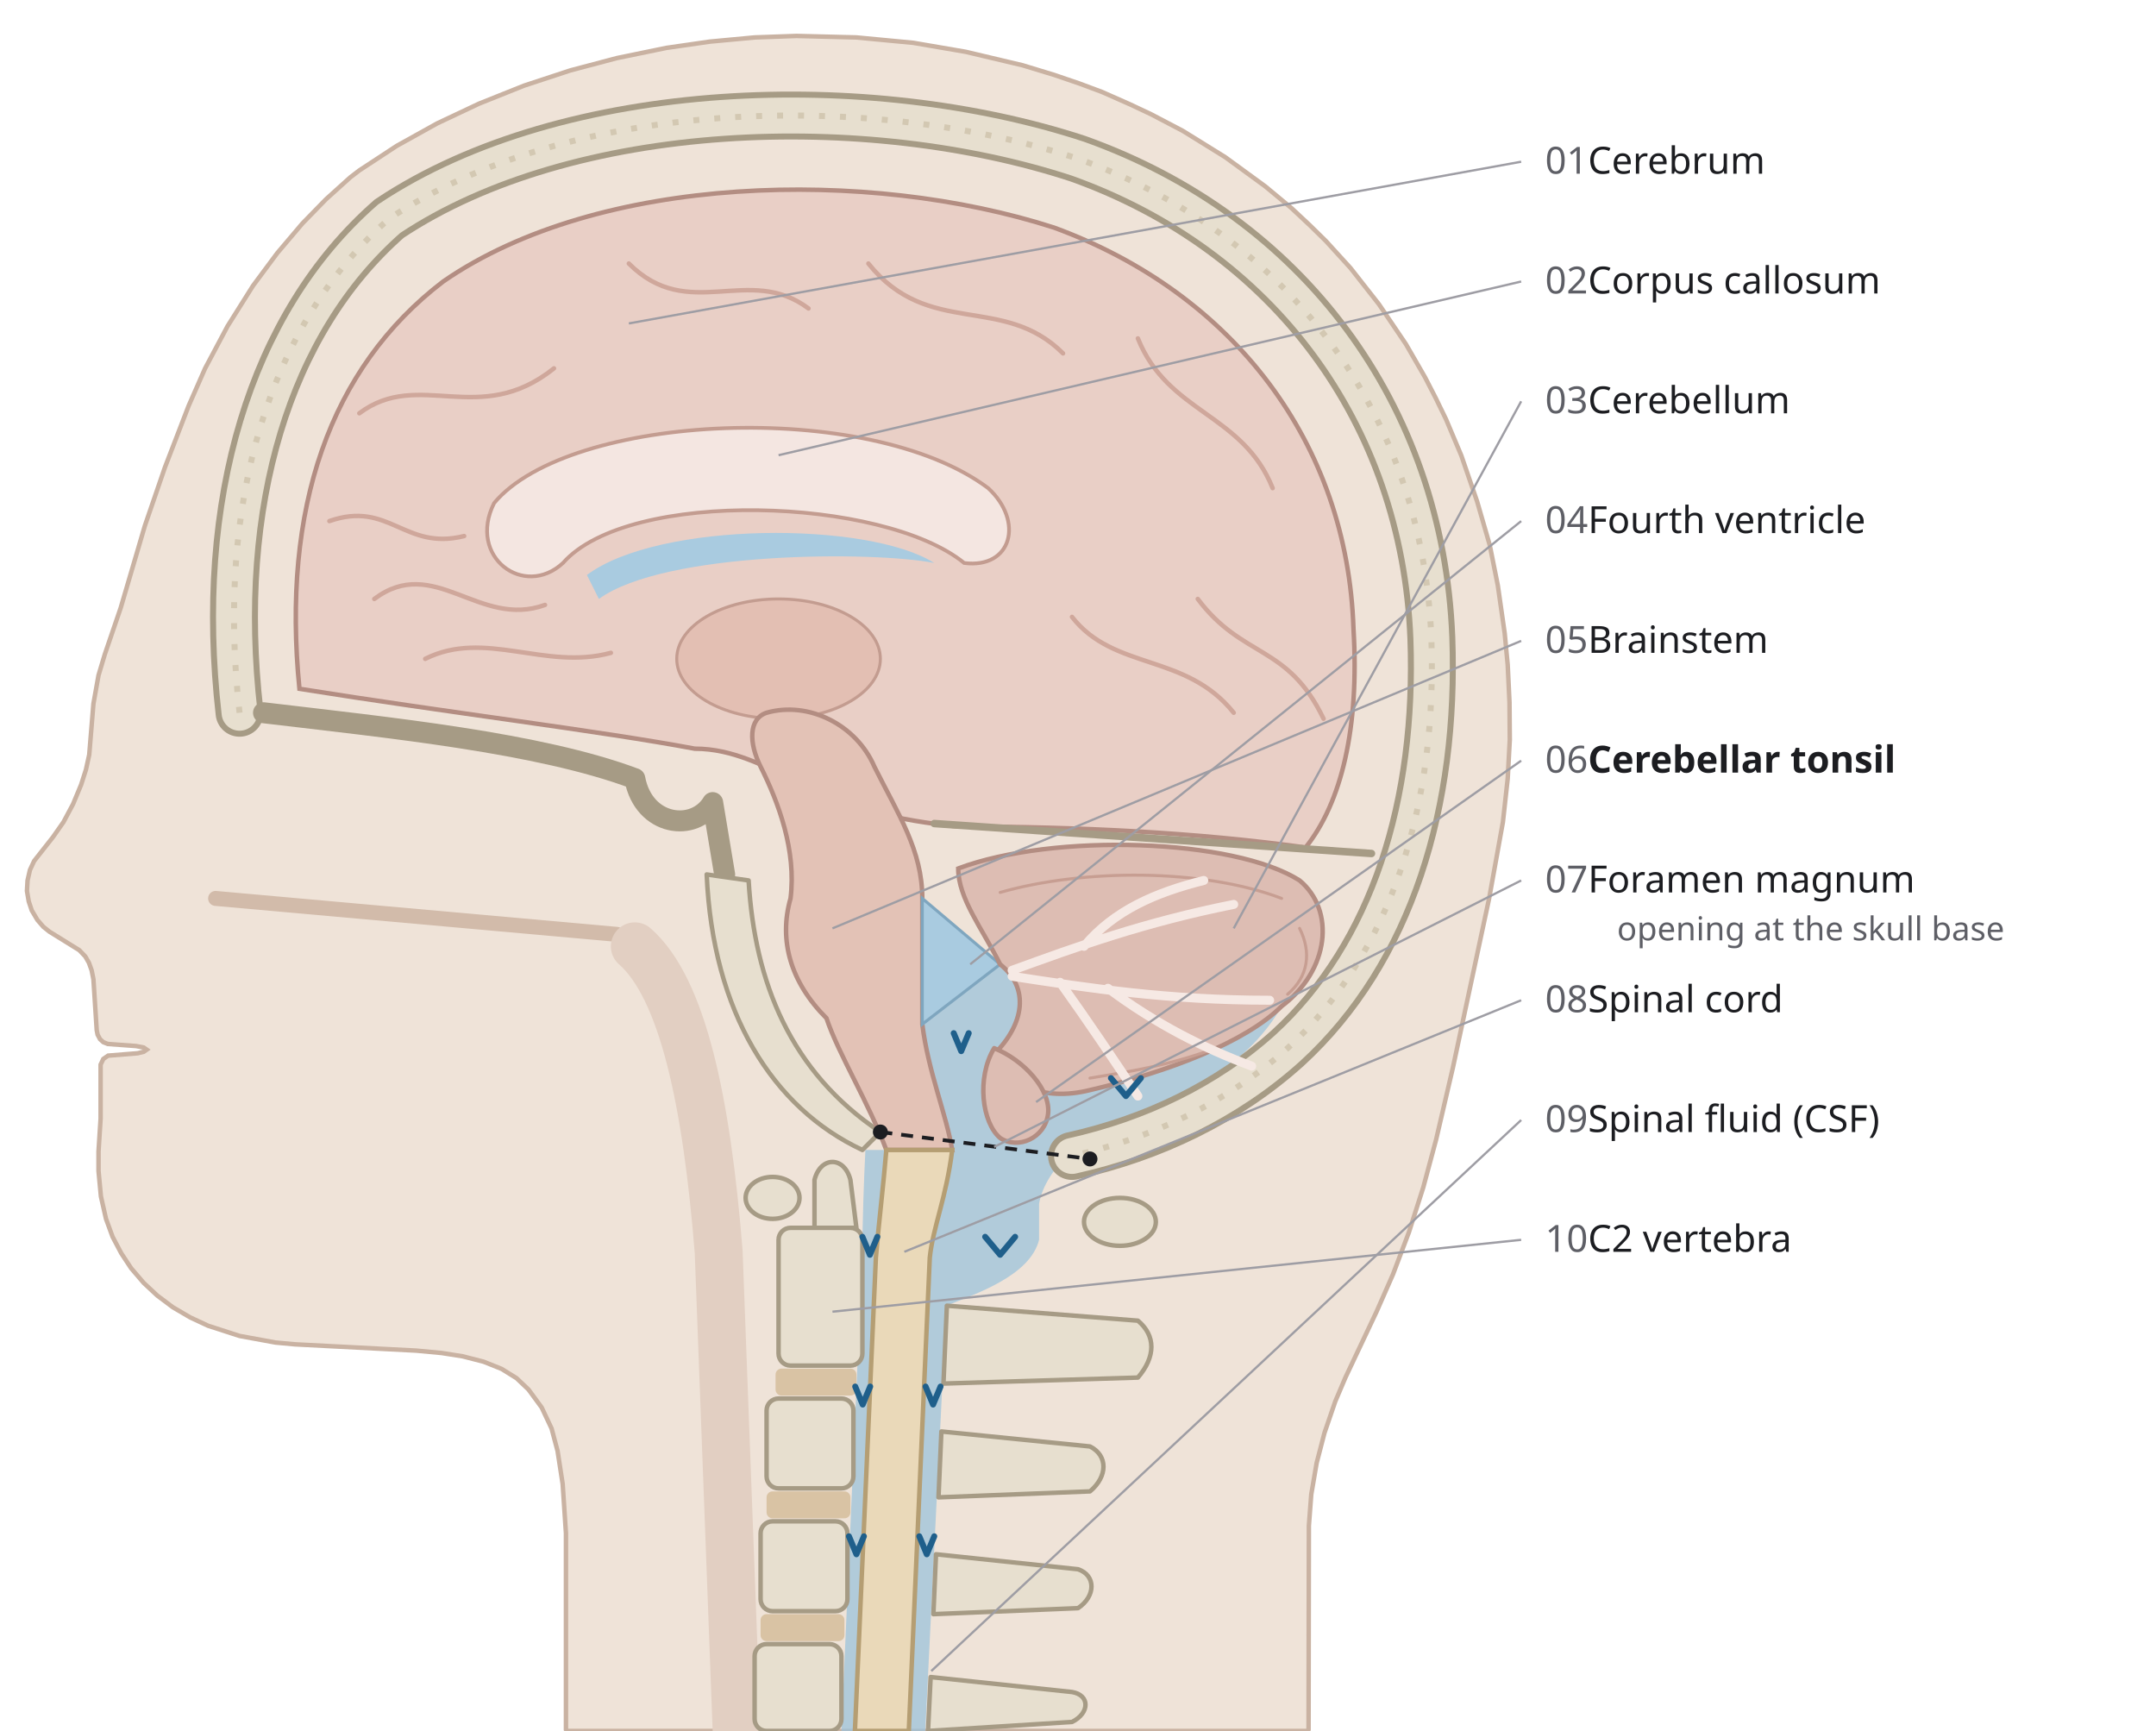
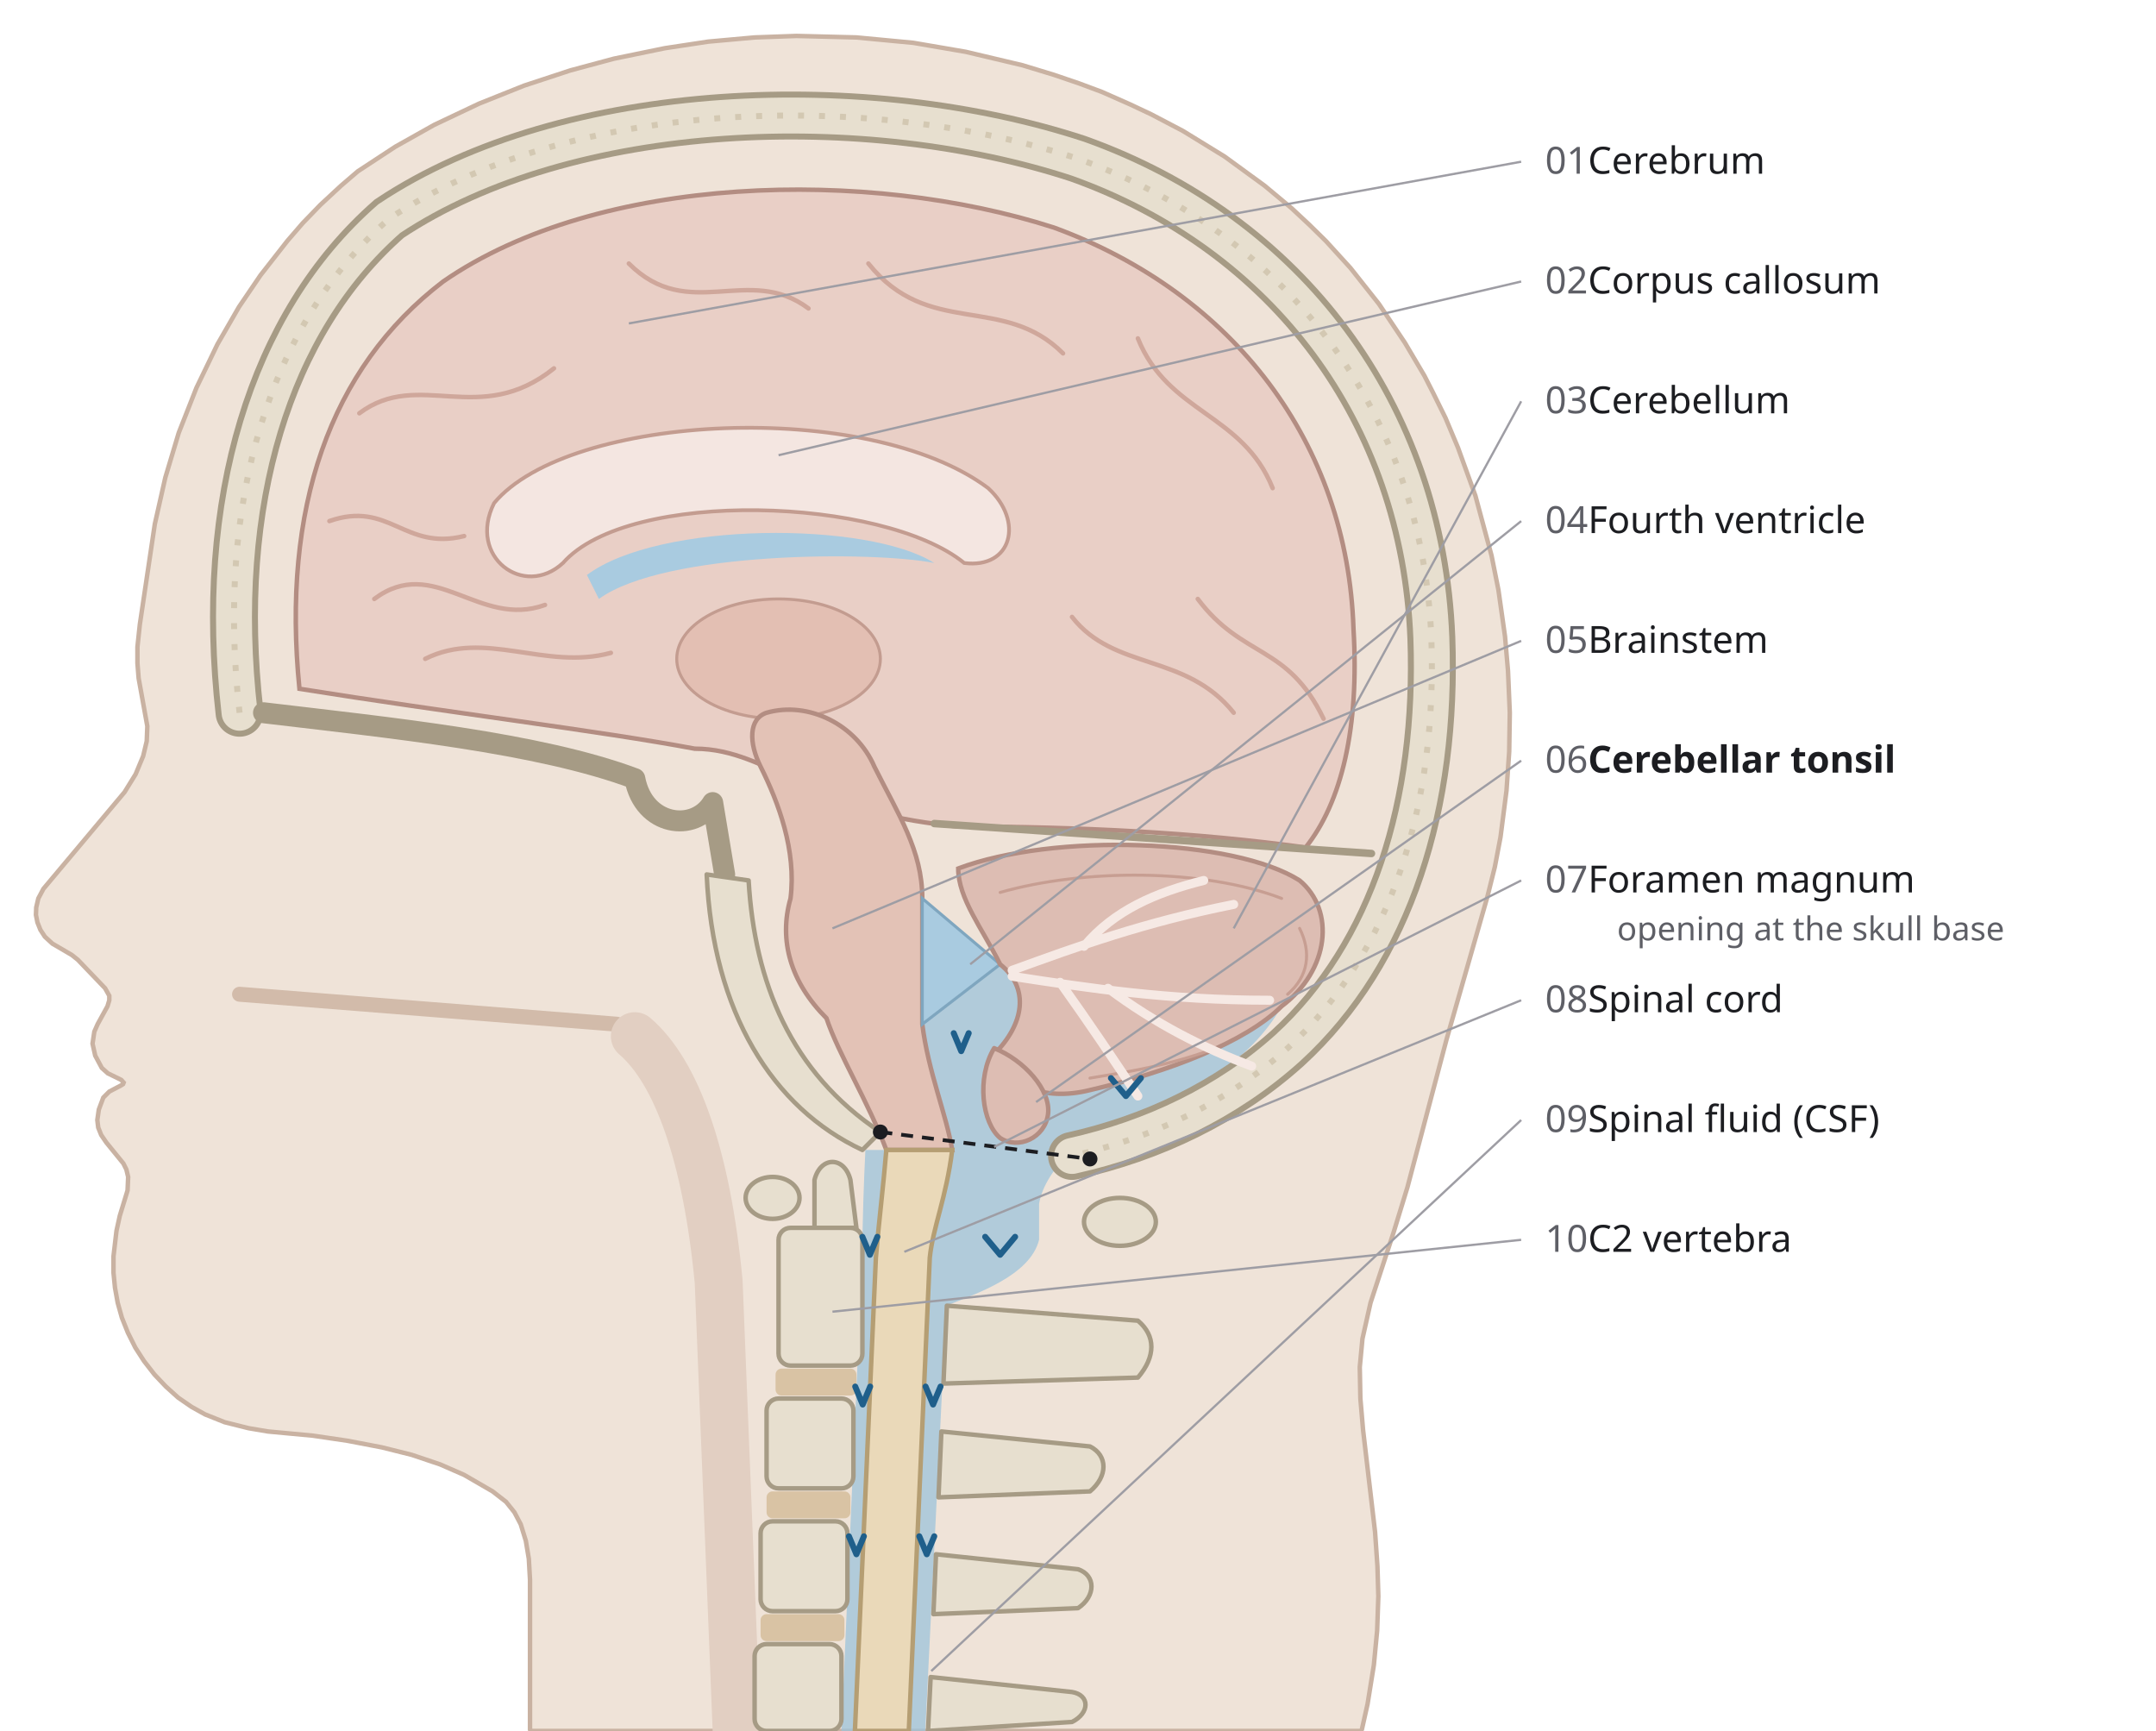
<svg xmlns="http://www.w3.org/2000/svg" width="1440" height="1156" font-family="IBM Plex Sans, system-ui, sans-serif" viewBox="40 62 720 578" role="img" aria-label="Midline section of the head and neck, typical anatomy: the cerebellar tonsils sit above the opening at the base of the skull">
-   <path class="fig-skin" d="M306 74 L292 74.5 L277 75.9 L262.5 78 L246 81.4 L230.5 85.5 L215 90.6 L200 96.6 L186 103.2 L172.5 110.7 L160 118.9 L157 121.2 L148.9 128.5 L141 136.6 L132.6 146.5 L124.5 157.4 L116 170.9 L108.5 185 L103 197.5 L95.1 218 L88.4 237.5 L80.3 265 L75 280.5 L72.9 287.5 L71.2 297 L69.8 314 L68.7 319 L67.1 324 L64.4 330.5 L61.2 336.5 L57.7 341.5 L51.4 349.5 L50 352.5 L49.2 356 L49 359.5 L49.6 363 L50.6 366 L52.5 369.2 L54.5 371.5 L56.5 373.1 L66.5 379.3 L68.5 381.4 L69.7 383.5 L70.6 386 L71.2 389 L72.3 406 L72.6 407.5 L73.4 409 L74.5 410 L76 410.6 L85.5 411.3 L88 411.8 L89 412.5 L88 413.2 L86 413.7 L76.1 414.5 L74.5 415.6 L73.6 417.5 L73.6 435.5 L72.9 446.5 L72.9 453 L73.7 461.5 L75.4 469 L77.6 475 L80.5 480.5 L83.8 485.5 L88 490.4 L92.5 494.6 L97.7 498.5 L103.5 501.9 L109.5 504.7 L120 508.1 L132 510.3 L138.5 510.9 L179 513 L187.5 513.8 L194.5 514.9 L201.5 516.7 L207.5 519.1 L212.5 522.2 L216.5 526 L220.9 532 L224.2 539 L226.2 546.5 L227.9 557.5 L229 574 L229 639.5 L229.5 640 L476.5 640 L477 639.5 L477.1 571.5 L477.9 561 L479.7 550.5 L482.3 540.5 L485.9 530 L489.3 522 L499.7 500 L505.2 487.5 L510.5 473.5 L515.3 458.5 L519.6 442.5 L525.2 418.5 L537.3 362 L541.9 336.5 L543.5 322 L544.2 309 L544.1 296.5 L543.5 284 L542.5 273.5 L540.2 257.5 L537.5 244 L533.3 229.5 L528 214.1 L522.9 202 L519.5 195 L515.9 188 L509.5 176.9 L500.5 163.6 L491 151.5 L482.8 142.5 L477.5 137.3 L471.3 131.5 L462.5 124.2 L449.2 114.5 L435 105.7 L424.5 100.2 L417.5 96.9 L408 92.7 L400.5 89.9 L392 87 L381.5 83.8 L362.5 79.3 L345 76.3 L326 74.5 L306 74 Z" fill="#EFE3D8" stroke="#C9B2A2" stroke-width="1.5" />
-   <path d="M112 362 L246 374" fill="none" stroke="#D2BBAA" stroke-width="5" stroke-linecap="round" />
-   <path d="M252 378 C268 392 276 430 280 480 L286 640" fill="none" stroke="#E2CFC2" stroke-width="16" stroke-linecap="round" />
+   <path class="fig-skin" d="M306 74 L292 74.5 L276.5 75.9 L262 78.1 L245 81.6 L230.5 85.5 L215 90.6 L200 96.6 L185 103.7 L172 111 L159.5 119.2 L153.9 124 L147 130.4 L141.1 136.5 L136 142.4 L127 153.9 L119.8 164.5 L112.6 177 L105.6 191.5 L99.7 206.5 L95.2 221.5 L91.7 237 L86.7 270.5 L85.9 278 L85.9 283.5 L86.3 288.5 L89.2 304.5 L89 309.5 L87.8 314.5 L85.3 320.5 L81.6 326.5 L54.5 358.8 L52.8 362 L52.1 365 L52 367.5 L52.5 370 L53.5 372.5 L55 374.8 L57.5 377.1 L64 380.9 L66 382.5 L75.1 392 L76.5 394.5 L76.5 396 L75.9 398 L72.6 404 L71.5 406.5 L70.9 410.5 L71.8 414.5 L74 418.6 L76 420.4 L80.5 422.6 L81.3 423.5 L81.1 424 L80.5 424.4 L76.5 426.5 L74.5 428.5 L73 432.5 L72.5 436 L72.8 438.5 L73.8 441 L75.5 443.5 L81.2 450.5 L82.2 452.5 L82.8 455 L82.6 459.5 L80 468 L78.9 473 L77.9 481.5 L77.9 487 L78.4 492 L79.3 497 L80.7 502 L82.7 507 L85.2 512 L88.1 516.5 L91.6 521 L95.4 525 L99.5 528.7 L104 531.8 L108.5 534.3 L115 536.9 L123 538.9 L129.5 540 L144.5 541.4 L156 543.1 L167.5 545.3 L177.5 547.8 L187 551 L195 554.5 L204.5 560 L209 563.5 L211.8 567 L213.9 571 L215.6 576.5 L216.6 582.5 L217 589.5 L217 639.5 L217.5 640 L494.5 640 L494.8 639.5 L496.7 631 L498.8 618 L499.9 606.5 L500.3 595 L500 585 L499.2 573.5 L495.2 539.5 L494.3 529 L494.1 518.5 L495 509 L497.7 497 L505.4 473.5 L510 458.5 L523.1 409 L536.7 361.5 L539.2 351.5 L541.1 341.5 L543.1 326 L544 313 L544.2 300 L543.6 286 L542.6 274.5 L540.4 259 L538.1 247.5 L532.7 227.5 L526.9 211.5 L522.7 201.5 L518.5 193 L515.7 187.5 L509.2 176.5 L500.5 163.5 L491 151.5 L482.8 142.5 L477.2 137 L471.3 131.5 L462.3 124 L449 114.3 L435 105.7 L424.5 100.2 L417.5 96.9 L408 92.7 L400.5 89.9 L392 87 L381.5 83.8 L362.5 79.3 L345 76.3 L326 74.5 L306 74 Z" fill="#EFE3D8" stroke="#C9B2A2" stroke-width="1.5" />
+   <path d="M120 394 L246 404" fill="none" stroke="#D2BBAA" stroke-width="5" stroke-linecap="round" />
+   <path d="M252 408 C266 420 276 448 280 490 L286 640" fill="none" stroke="#E2CFC2" stroke-width="16" stroke-linecap="round" />
  <path d="M329 446 L347 446 L341.5 482 L334.5 640 L321 640 L328 480 C328 470 328.5 456 329 446 Z" fill="#9CC3DA" fill-opacity="0.75" />
  <path d="M347 446 L357 446 C353 432 349 418 348 404 L374 384 C384 392 384 404 374 414 L392 424 C404 424 420 420 440 414 C452 410 462 404 468 398 C458 416 436 430 410 438 L398 446 C392 452 388 458 387 464 L387 476 C384 488 366 494 356 498 L349 640 L334.5 640 L341.5 482 Z" fill="#9CC3DA" fill-opacity="0.75" />
  <path d="M120 300 C112 230 130 170 170 135 C230 95 330 92 400 115 C470 140 515 200 518 275 C520 330 505 380 470 412 C450 430 425 442 398 448" fill="none" stroke="#A69B85" stroke-width="16" stroke-linecap="round" />
  <path d="M120 300 C112 230 130 170 170 135 C230 95 330 92 400 115 C470 140 515 200 518 275 C520 330 505 380 470 412 C450 430 425 442 398 448" fill="none" stroke="#E7DFCF" stroke-width="12" stroke-linecap="round" />
  <path d="M120 300 C112 230 130 170 170 135 C230 95 330 92 400 115 C470 140 515 200 518 275 C520 330 505 380 470 412 C450 430 425 442 398 448" fill="none" stroke="#D3C8B2" stroke-width="2" stroke-dasharray="2 5" />
  <path d="M128 300 C170 305 220 310 252 322 C255 338 272 340 278 330 L282 354" fill="none" stroke="#A69B85" stroke-width="7" stroke-linecap="round" stroke-linejoin="round" />
  <path d="M276 354 L290 356 C292 390 304 420 334 440 L328 446 C298 432 278 400 276 354 Z" fill="#E7DFCF" stroke="#A69B85" stroke-width="1.5" stroke-linejoin="round" />
  <path d="M140 292 C134 232 150 185 188 156 C240 120 330 118 392 138 C452 160 490 210 492 272 C494 305 488 330 476 345 C440 340 400 338 360 338 C340 336 322 332 305 322 C295 318 285 312 272 312 C240 306 190 300 140 292 Z" fill="#E9CFC6" stroke="#B38D82" stroke-width="1.5" />
  <path d="M160 200 C180 185 200 205 225 185 M250 150 C270 170 290 150 310 165 M330 150 C350 175 375 160 395 180 M420 175 C430 200 455 200 465 225 M165 262 C185 247 200 272 222 264 M440 262 C455 282 470 277 482 302 M150 236 C170 229 175 246 195 241 M398 268 C412 286 436 280 452 300 M182 282 C202 272 222 286 244 280" fill="none" stroke="#CFA79B" stroke-width="1.5" stroke-linecap="round" />
  <path d="M236 254 C260 236 330 236 352 250 C332 246 262 246 240 262 Z" fill="#A9CBE0" />
  <path d="M205 230 C230 200 330 195 370 225 C382 236 378 252 362 250 C335 228 250 225 228 250 C215 262 196 248 205 230 Z" fill="#F4E6E1" stroke="#C39C90" stroke-width="1.25" />
  <ellipse cx="300" cy="282" rx="34" ry="20" fill="#E3BFB3" stroke="#C39C90" stroke-width="1" />
  <path d="M352 337 L498 347" fill="none" stroke="#A69B85" stroke-width="2.5" stroke-linecap="round" />
  <path d="M296 300 C310 296 326 304 332 318 C340 334 348 346 348 362 L348 404 C350 420 356 434 358 446 L336 446 C330 430 320 414 316 402 C304 390 300 376 304 362 C306 346 300 330 294 318 C290 310 290 302 296 300 Z" fill="#E3C2B6" stroke="#B38D82" stroke-width="1.5" />
  <path d="M348 362 L374 384 L348 404 Z" fill="#A9CBE0" stroke="#7FA6BF" stroke-width="1" />
  <path d="M360 352 C392 340 452 342 474 356 C486 366 484 386 468 398 C456 410 430 420 404 426 C388 430 376 424 372 414 C382 404 384 392 374 384 C368 372 360 362 360 352 Z" fill="#DDBDB3" stroke="#B38D82" stroke-width="1.5" />
  <path d="M374 360 C402 352 442 352 468 362 M474 372 C478 380 477 388 470 394 M446 412 C430 418 416 420 404 422" fill="none" stroke="#C79E92" stroke-width="1" stroke-linecap="round" />
  <path d="M378 386 C400 378 422 370 452 364 M402 378 C412 366 426 360 442 356 M378 388 C404 392 430 396 464 396 M410 392 C426 404 442 412 458 418 M394 390 C404 404 412 416 420 428" fill="none" stroke="#F6E9E4" stroke-width="3" stroke-linecap="round" />
  <path d="M372 412 C382 416 391 426 390 434 C389 442 380 446 374 442 C368 437 366 422 372 412 Z" fill="#DDBDB3" stroke="#B38D82" stroke-width="1.5" stroke-linejoin="round" />
  <path d="M336 446 L358 446 C356 462 351.5 472 350.5 482 L343.5 640 L325.5 640 L332.5 482 C333.5 470 335 458 336 446 Z" fill="#EAD9B9" stroke="#B59E73" stroke-width="1.5" />
  <ellipse cx="298" cy="462" rx="9" ry="7" fill="#E7DFCF" stroke="#A69B85" stroke-width="1.5" />
  <path d="M312 456 C314 448 322 448 324 456 L326 472 L312 472 Z" fill="#E7DFCF" stroke="#A69B85" stroke-width="1.5" stroke-linejoin="round" />
  <rect x="300" y="472" width="28" height="46" rx="4" fill="#E7DFCF" stroke="#A69B85" stroke-width="1.5" />
  <rect x="299" y="519" width="27" height="9" rx="2" fill="#D9C3A4" />
  <rect x="296" y="529" width="29" height="30" rx="4" fill="#E7DFCF" stroke="#A69B85" stroke-width="1.5" />
  <rect x="296" y="560" width="28" height="9" rx="2" fill="#D9C3A4" />
  <rect x="294" y="570" width="29" height="30" rx="4" fill="#E7DFCF" stroke="#A69B85" stroke-width="1.5" />
  <rect x="294" y="601" width="28" height="9" rx="2" fill="#D9C3A4" />
  <rect x="292" y="611" width="29" height="29" rx="4" fill="#E7DFCF" stroke="#A69B85" stroke-width="1.5" />
  <ellipse cx="414" cy="470" rx="12" ry="8" fill="#E7DFCF" stroke="#A69B85" stroke-width="1.5" />
  <path d="M356.21 498 L420 503 C426 508 426 515 420 522 L355.07 524 Z" fill="#E7DFCF" stroke="#A69B85" stroke-width="1.5" stroke-linejoin="round" />
  <path d="M354.38 540 L404 545 C410 548 410 555 404 560 L353.41 562 Z" fill="#E7DFCF" stroke="#A69B85" stroke-width="1.5" stroke-linejoin="round" />
  <path d="M352.58 581 L400 586 C406 588 406 595 400 599 L351.71 601 Z" fill="#E7DFCF" stroke="#A69B85" stroke-width="1.5" stroke-linejoin="round" />
  <path d="M350.79 622 L398 627 C404 628 404 634 398 637 L349.91 640 Z" fill="#E7DFCF" stroke="#A69B85" stroke-width="1.5" stroke-linejoin="round" />
  <path d="M328 475 L330.5 481 L333 475 M325.6 525 L328.1 531 L330.6 525 M323.5 575 L326 581 L328.5 575 M369 475 L374 481 L379 475 M349.1 525 L351.6 531 L354.1 525 M347 575 L349.5 581 L352 575 M411 422 L416 428 L421 422 M358.5 407 L361 413 L363.5 407" fill="none" stroke="#1F5F8B" stroke-width="2" stroke-linecap="round" stroke-linejoin="round" />
  <line x1="334" y1="440" x2="404" y2="449" stroke="#1C1D21" stroke-width="1.25" stroke-dasharray="4 3" />
  <circle cx="334" cy="440" r="2.5" fill="#1C1D21" />
  <circle cx="404" cy="449" r="2.5" fill="#1C1D21" />
  <g font-size="12.5" fill="#1C1D21" aria-hidden="true">
    <g stroke="#9E9DA4" stroke-width="0.75" fill="none">
      <path d="M250 170 L548 116" />
      <path d="M300 214 L548 156" />
      <path d="M452 372 L548 196" />
      <path d="M364 384 L548 236" />
      <path d="M318 372 L548 276" />
      <path d="M386 430 L548 316" />
      <path d="M372 445 L548 356" />
      <path d="M342 480 L548 396" />
      <path d="M351 620 L548 436" />
      <path d="M318 500 L548 476" />
    </g>
    <text x="556" y="120">
      <tspan class="fig-mono" fill="#5E5F66">01  </tspan>Cerebrum</text>
    <text x="556" y="160">
      <tspan class="fig-mono" fill="#5E5F66">02  </tspan>Corpus callosum</text>
    <text x="556" y="200">
      <tspan class="fig-mono" fill="#5E5F66">03  </tspan>Cerebellum</text>
    <text x="556" y="240">
      <tspan class="fig-mono" fill="#5E5F66">04  </tspan>Fourth ventricle</text>
    <text x="556" y="280">
      <tspan class="fig-mono" fill="#5E5F66">05  </tspan>Brainstem</text>
    <text x="556" y="320" font-weight="600">
      <tspan class="fig-mono" fill="#5E5F66" font-weight="400">06  </tspan>Cerebellar tonsil</text>
    <text x="556" y="360">
      <tspan class="fig-mono" fill="#5E5F66">07  </tspan>Foramen magnum</text>
    <text x="580" y="376" font-size="11" fill="#5E5F66">opening at the skull base</text>
    <text x="556" y="400">
      <tspan class="fig-mono" fill="#5E5F66">08  </tspan>Spinal cord</text>
    <text x="556" y="440">
      <tspan class="fig-mono" fill="#5E5F66">09  </tspan>Spinal fluid (CSF)</text>
    <text x="556" y="480">
      <tspan class="fig-mono" fill="#5E5F66">10  </tspan>C2 vertebra</text>
  </g>
</svg>
